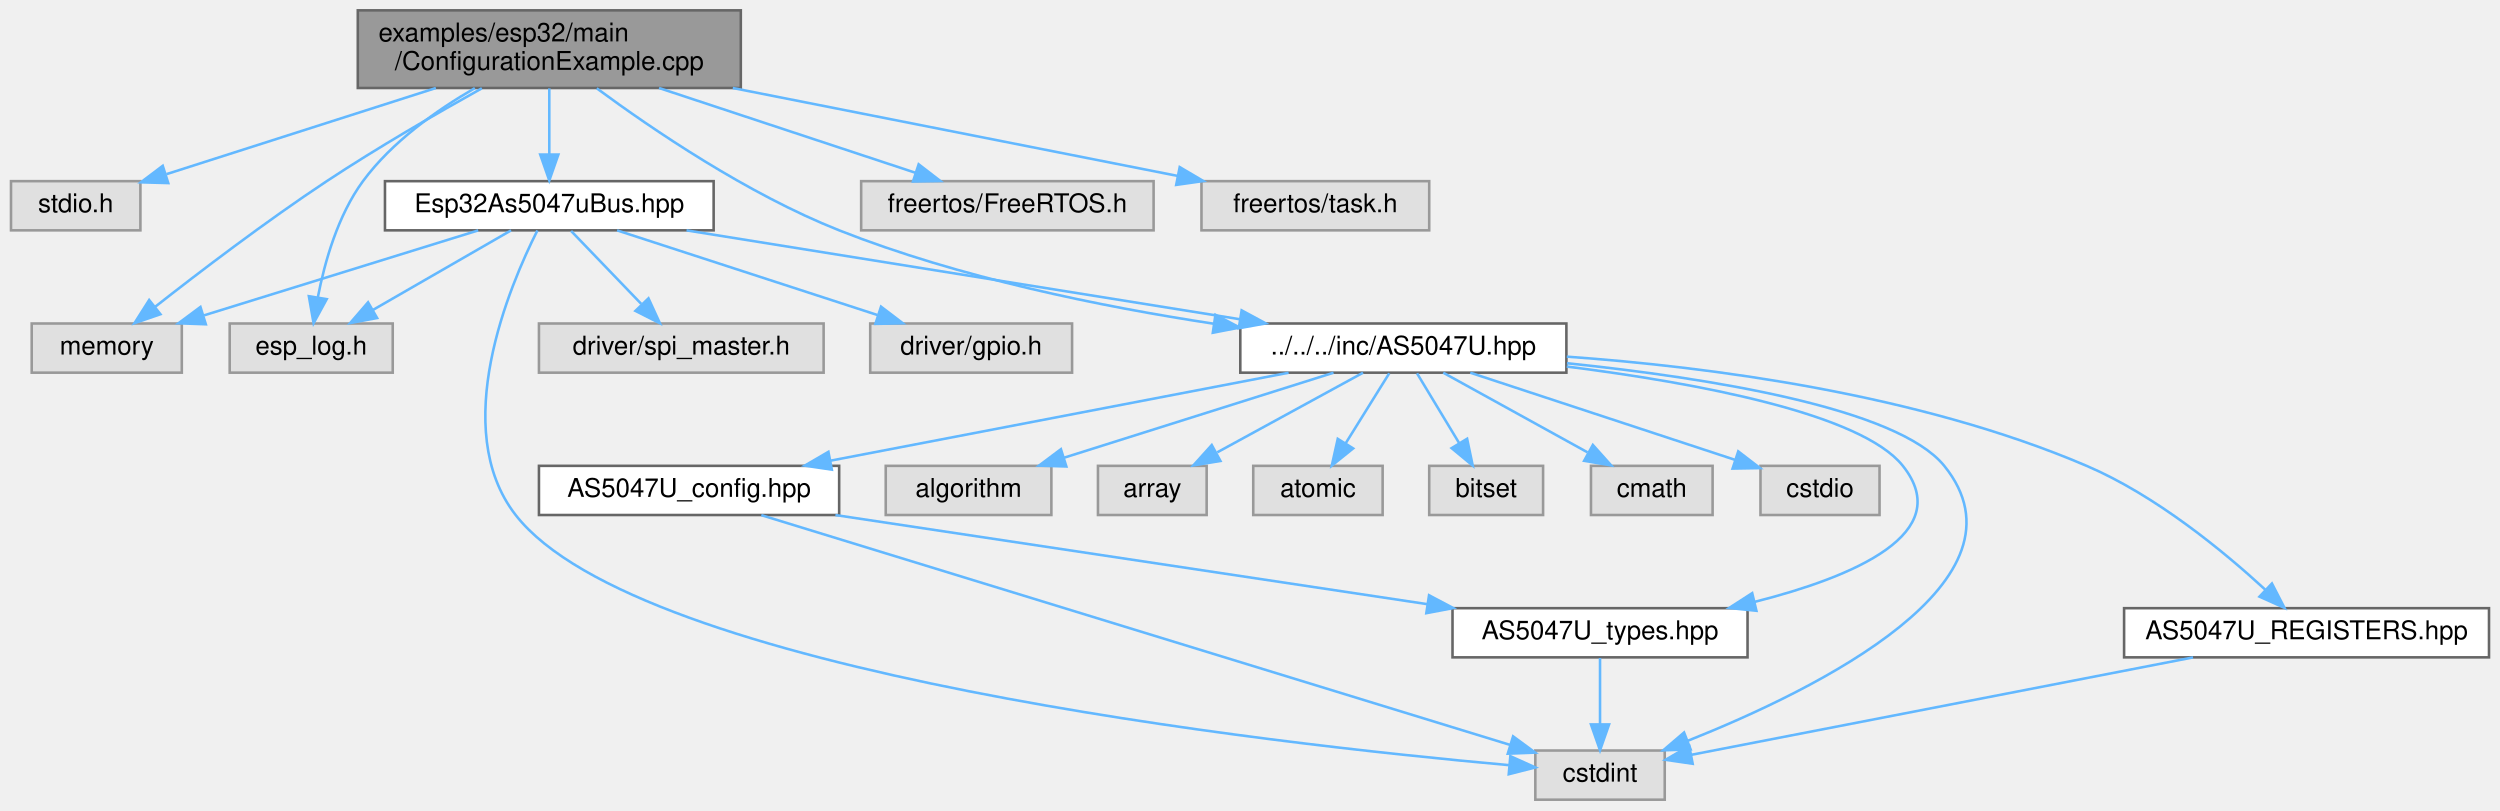
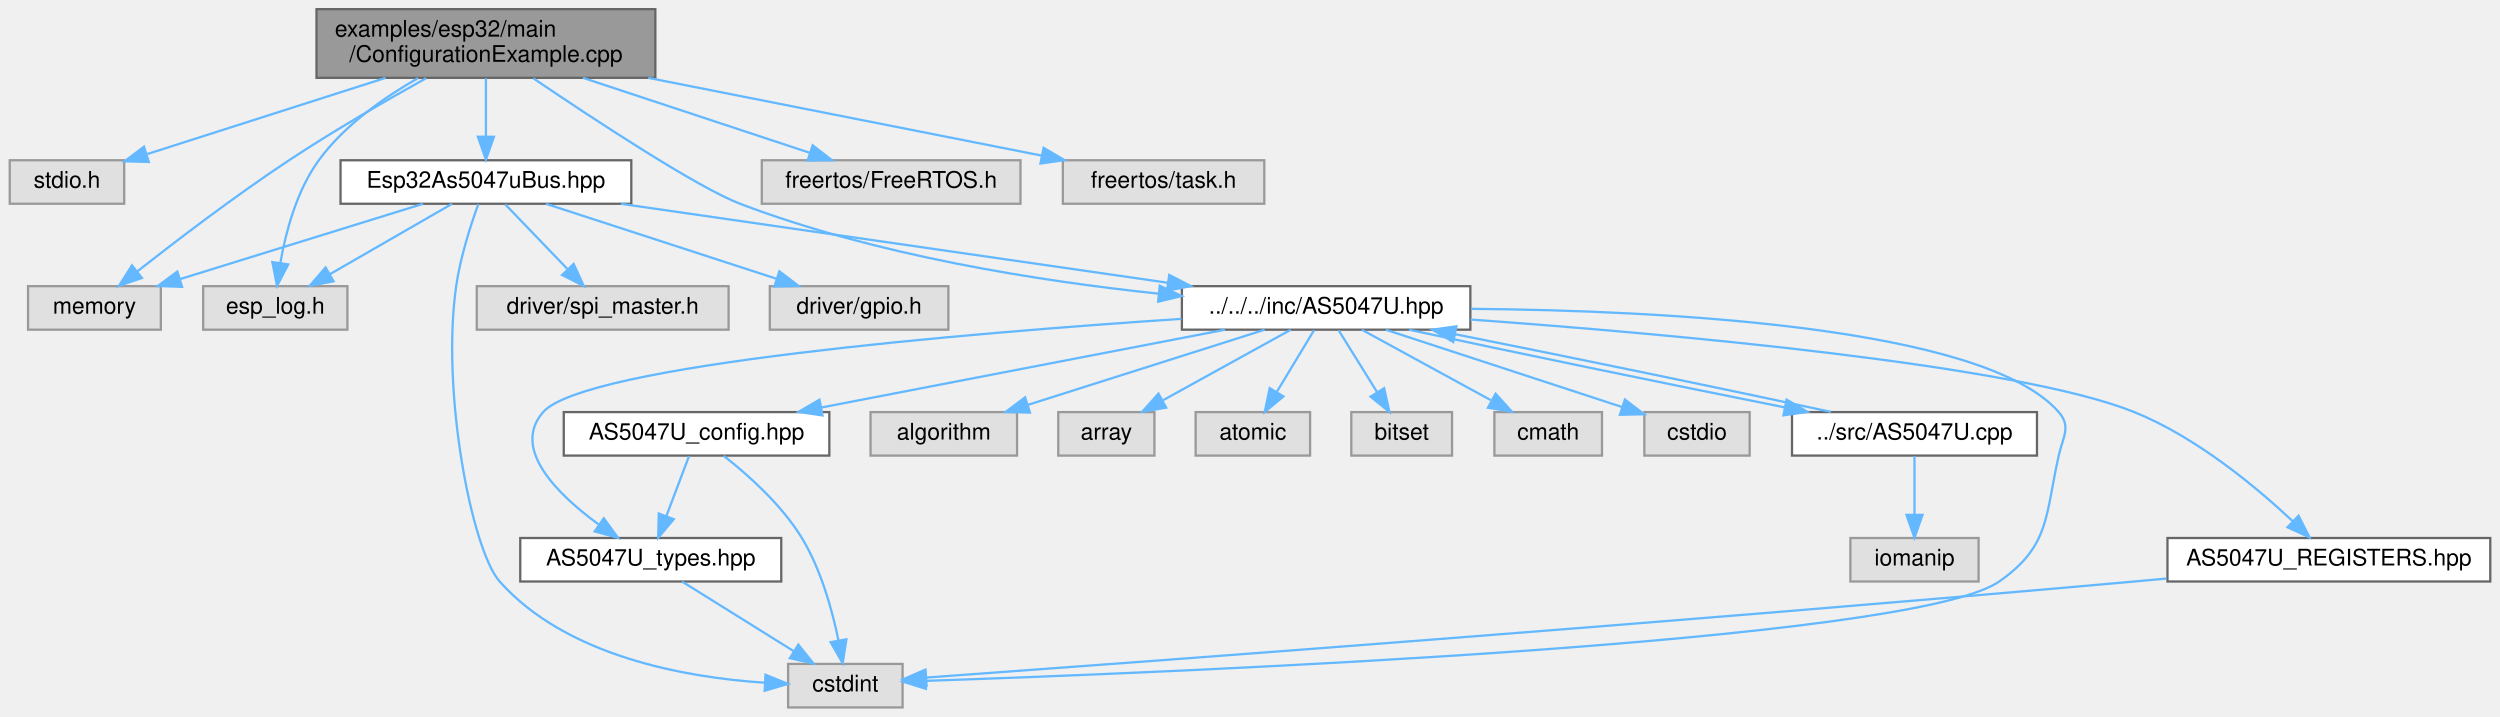
- <svg xmlns="http://www.w3.org/2000/svg" xmlns:xlink="http://www.w3.org/1999/xlink" width="966pt" height="313pt" viewBox="0.00 0.00 965.50 313.00">
+ <svg xmlns="http://www.w3.org/2000/svg" xmlns:xlink="http://www.w3.org/1999/xlink" width="1092pt" height="313pt" viewBox="0.00 0.00 1091.50 313.00">
  <g id="graph0" class="graph" transform="scale(1 1) rotate(0) translate(4 309)">
    <g id="Node000001" class="node">
      <g id="a_Node000001">
        <a xlink:title="Configuration example with ABI, UVW, and PWM setup.">
          <polygon fill="#999999" stroke="#666666" points="282,-305 134,-305 134,-275 282,-275 282,-305" />
          <text text-anchor="start" x="142" y="-293" font-family="Helvetica,sans-Serif" font-size="10.00">examples/esp32/main</text>
          <text text-anchor="middle" x="208" y="-282" font-family="Helvetica,sans-Serif" font-size="10.00">/ConfigurationExample.cpp</text>
        </a>
      </g>
    </g>
    <g id="Node000002" class="node">
      <g id="a_Node000002">
        <a xlink:title=" ">
          <polygon fill="#e0e0e0" stroke="#999999" points="50,-239 0,-239 0,-220 50,-220 50,-239" />
          <text text-anchor="middle" x="25" y="-227" font-family="Helvetica,sans-Serif" font-size="10.00">stdio.h</text>
        </a>
      </g>
    </g>
    <g id="edge1_Node000001_Node000002" class="edge">
      <g id="a_edge1_Node000001_Node000002">
        <a xlink:title=" ">
          <path fill="none" stroke="#63b8ff" d="M164.17,-274.99C132.29,-264.8 89.71,-251.18 60.07,-241.71" />
          <polygon fill="#63b8ff" stroke="#63b8ff" points="60.76,-238.26 50.17,-238.55 58.63,-244.93 60.76,-238.26" />
        </a>
      </g>
    </g>
    <g id="Node000003" class="node">
      <g id="a_Node000003">
        <a xlink:title=" ">
          <polygon fill="#e0e0e0" stroke="#999999" points="66,-184 8,-184 8,-165 66,-165 66,-184" />
          <text text-anchor="middle" x="37" y="-172" font-family="Helvetica,sans-Serif" font-size="10.00">memory</text>
        </a>
      </g>
    </g>
    <g id="edge2_Node000001_Node000003" class="edge">
      <g id="a_edge2_Node000001_Node000003">
        <a xlink:title=" ">
          <path fill="none" stroke="#63b8ff" d="M181.94,-274.88C164.64,-265.25 141.59,-251.95 122,-239 98.45,-223.43 72.63,-203.74 55.7,-190.45" />
          <polygon fill="#63b8ff" stroke="#63b8ff" points="57.73,-187.59 47.71,-184.13 53.39,-193.08 57.73,-187.59" />
        </a>
      </g>
    </g>
    <g id="Node000004" class="node">
      <g id="a_Node000004">
        <a xlink:title=" ">
          <polygon fill="#e0e0e0" stroke="#999999" points="441.5,-239 328.5,-239 328.5,-220 441.5,-220 441.5,-239" />
          <text text-anchor="middle" x="385" y="-227" font-family="Helvetica,sans-Serif" font-size="10.00">freertos/FreeRTOS.h</text>
        </a>
      </g>
    </g>
    <g id="edge3_Node000001_Node000004" class="edge">
      <g id="a_edge3_Node000001_Node000004">
        <a xlink:title=" ">
          <path fill="none" stroke="#63b8ff" d="M250.4,-274.99C280.68,-264.98 320.95,-251.67 349.53,-242.22" />
          <polygon fill="#63b8ff" stroke="#63b8ff" points="350.72,-245.52 359.12,-239.05 348.53,-238.87 350.72,-245.52" />
        </a>
      </g>
    </g>
    <g id="Node000005" class="node">
      <g id="a_Node000005">
        <a xlink:title=" ">
          <polygon fill="#e0e0e0" stroke="#999999" points="548,-239 460,-239 460,-220 548,-220 548,-239" />
          <text text-anchor="middle" x="504" y="-227" font-family="Helvetica,sans-Serif" font-size="10.00">freertos/task.h</text>
        </a>
      </g>
    </g>
    <g id="edge4_Node000001_Node000005" class="edge">
      <g id="a_edge4_Node000001_Node000005">
        <a xlink:title=" ">
          <path fill="none" stroke="#63b8ff" d="M278.9,-274.99C331.75,-264.54 402.8,-250.5 450.84,-241.01" />
          <polygon fill="#63b8ff" stroke="#63b8ff" points="451.59,-244.43 460.72,-239.05 450.23,-237.56 451.59,-244.43" />
        </a>
      </g>
    </g>
    <g id="Node000006" class="node">
      <g id="a_Node000006">
        <a xlink:title=" ">
          <polygon fill="#e0e0e0" stroke="#999999" points="147.5,-184 84.5,-184 84.5,-165 147.5,-165 147.5,-184" />
          <text text-anchor="middle" x="116" y="-172" font-family="Helvetica,sans-Serif" font-size="10.00">esp_log.h</text>
        </a>
      </g>
    </g>
    <g id="edge5_Node000001_Node000006" class="edge">
      <g id="a_edge5_Node000001_Node000006">
        <a xlink:title=" ">
-           <path fill="none" stroke="#63b8ff" d="M179.23,-274.95C164.43,-266.4 147.19,-254.2 136,-239 126.26,-225.76 121.17,-207.64 118.57,-194.14" />
-           <polygon fill="#63b8ff" stroke="#63b8ff" points="121.99,-193.41 116.92,-184.1 115.09,-194.54 121.99,-193.41" />
+           <path fill="none" stroke="#63b8ff" d="M178.38,-274.89C163.43,-266.4 146.14,-254.26 135,-239 125.35,-225.78 120.56,-207.66 118.21,-194.16" />
+           <polygon fill="#63b8ff" stroke="#63b8ff" points="121.65,-193.5 116.75,-184.11 114.72,-194.51 121.65,-193.5" />
        </a>
      </g>
    </g>
    <g id="Node000007" class="node">
      <g id="a_Node000007">
        <a xlink:href="AS5047U_8hpp.html" target="_top" xlink:title="Driver for AMS AS5047U Magnetic Rotary Position Sensor (C++21).">
-           <polygon fill="white" stroke="#666666" points="601,-184 475,-184 475,-165 601,-165 601,-184" />
-           <text text-anchor="middle" x="538" y="-172" font-family="Helvetica,sans-Serif" font-size="10.00">../../../inc/AS5047U.hpp</text>
+           <polygon fill="white" stroke="#666666" points="638,-184 512,-184 512,-165 638,-165 638,-184" />
+           <text text-anchor="middle" x="575" y="-172" font-family="Helvetica,sans-Serif" font-size="10.00">../../../inc/AS5047U.hpp</text>
        </a>
      </g>
    </g>
    <g id="edge6_Node000001_Node000007" class="edge">
      <g id="a_edge6_Node000001_Node000007">
        <a xlink:title=" ">
-           <path fill="none" stroke="#63b8ff" d="M226.34,-274.87C247.68,-259.12 284.54,-234.03 320,-220 366.39,-201.65 421.45,-190.49 464.63,-183.93" />
-           <polygon fill="#63b8ff" stroke="#63b8ff" points="465.39,-187.36 474.78,-182.44 464.38,-180.43 465.39,-187.36" />
-         </a>
-       </g>
-     </g>
-     <g id="Node000018" class="node">
-       <g id="a_Node000018">
+           <path fill="none" stroke="#63b8ff" d="M228.73,-274.77C255.39,-256.72 300.45,-227.07 319,-220 378.18,-197.44 449.44,-186.25 501.74,-180.73" />
+           <polygon fill="#63b8ff" stroke="#63b8ff" points="502.33,-184.19 511.93,-179.7 501.63,-177.22 502.33,-184.19" />
+         </a>
+       </g>
+     </g>
+     <g id="Node000020" class="node">
+       <g id="a_Node000020">
        <a xlink:href="Esp32As5047uBus_8hpp.html" target="_top" xlink:title="ESP32 SPI transport implementation for AS5047U driver.">
          <polygon fill="white" stroke="#666666" points="271.5,-239 144.5,-239 144.5,-220 271.5,-220 271.5,-239" />
          <text text-anchor="middle" x="208" y="-227" font-family="Helvetica,sans-Serif" font-size="10.00">Esp32As5047uBus.hpp</text>
        </a>
      </g>
    </g>
-     <g id="edge21_Node000001_Node000018" class="edge">
-       <g id="a_edge21_Node000001_Node000018">
+     <g id="edge24_Node000001_Node000020" class="edge">
+       <g id="a_edge24_Node000001_Node000020">
        <a xlink:title=" ">
          <path fill="none" stroke="#63b8ff" d="M208,-274.84C208,-267.21 208,-257.7 208,-249.45" />
          <polygon fill="#63b8ff" stroke="#63b8ff" points="211.5,-249.27 208,-239.27 204.5,-249.27 211.5,-249.27" />
        </a>
      </g>
    </g>
    <g id="Node000008" class="node">
      <g id="a_Node000008">
        <a xlink:href="AS5047U__REGISTERS_8hpp.html" target="_top" xlink:title="Register definitions for the AS5047U Rotary Position Sensor.">
-           <polygon fill="white" stroke="#666666" points="957.5,-74 816.5,-74 816.5,-55 957.5,-55 957.5,-74" />
-           <text text-anchor="middle" x="887" y="-62" font-family="Helvetica,sans-Serif" font-size="10.00">AS5047U_REGISTERS.hpp</text>
+           <polygon fill="white" stroke="#666666" points="1083.5,-74 942.5,-74 942.5,-55 1083.5,-55 1083.5,-74" />
+           <text text-anchor="middle" x="1013" y="-62" font-family="Helvetica,sans-Serif" font-size="10.00">AS5047U_REGISTERS.hpp</text>
        </a>
      </g>
    </g>
    <g id="edge7_Node000007_Node000008" class="edge">
      <g id="a_edge7_Node000007_Node000008">
        <a xlink:title=" ">
-           <path fill="none" stroke="#63b8ff" d="M601.15,-171.19C656.16,-167.27 737.05,-156.79 802,-129 828.82,-117.52 854.99,-95.94 871.05,-81.15" />
-           <polygon fill="#63b8ff" stroke="#63b8ff" points="873.62,-83.54 878.48,-74.12 868.81,-78.45 873.62,-83.54" />
+           <path fill="none" stroke="#63b8ff" d="M638.05,-169.43C725,-163.16 876.8,-149.66 928,-129 955.06,-118.08 981.17,-96.37 997.15,-81.39" />
+           <polygon fill="#63b8ff" stroke="#63b8ff" points="999.77,-83.73 1004.54,-74.27 994.91,-78.69 999.77,-83.73" />
        </a>
      </g>
    </g>
    <g id="Node000009" class="node">
      <g id="a_Node000009">
        <a xlink:title=" ">
-           <polygon fill="#e0e0e0" stroke="#999999" points="639,-19 589,-19 589,0 639,0 639,-19" />
-           <text text-anchor="middle" x="614" y="-7" font-family="Helvetica,sans-Serif" font-size="10.00">cstdint</text>
+           <polygon fill="#e0e0e0" stroke="#999999" points="390,-19 340,-19 340,0 390,0 390,-19" />
+           <text text-anchor="middle" x="365" y="-7" font-family="Helvetica,sans-Serif" font-size="10.00">cstdint</text>
        </a>
      </g>
    </g>
    <g id="edge14_Node000007_Node000009" class="edge">
      <g id="a_edge14_Node000007_Node000009">
        <a xlink:title=" ">
-           <path fill="none" stroke="#63b8ff" d="M601.21,-168.65C655.87,-162.98 728.88,-151.38 747,-129 782.85,-84.72 698.23,-42.8 647.96,-22.78" />
-           <polygon fill="#63b8ff" stroke="#63b8ff" points="649,-19.43 638.41,-19.07 646.47,-25.96 649,-19.43" />
+           <path fill="none" stroke="#63b8ff" d="M638.3,-174.1C721.91,-173.38 862.41,-166.44 895,-129 900.54,-122.63 896.85,-118.24 895,-110 889.08,-83.62 891.18,-70.46 869,-55 830.68,-28.3 508.21,-15.25 400.14,-11.6" />
+           <polygon fill="#63b8ff" stroke="#63b8ff" points="400.18,-8.1 390.07,-11.26 399.95,-15.09 400.18,-8.1" />
        </a>
      </g>
    </g>
    <g id="Node000010" class="node">
      <g id="a_Node000010">
        <a xlink:title=" ">
-           <polygon fill="#e0e0e0" stroke="#999999" points="402,-129 338,-129 338,-110 402,-110 402,-129" />
-           <text text-anchor="middle" x="370" y="-117" font-family="Helvetica,sans-Serif" font-size="10.00">algorithm</text>
+           <polygon fill="#e0e0e0" stroke="#999999" points="440,-129 376,-129 376,-110 440,-110 440,-129" />
+           <text text-anchor="middle" x="408" y="-117" font-family="Helvetica,sans-Serif" font-size="10.00">algorithm</text>
        </a>
      </g>
    </g>
    <g id="edge9_Node000007_Node000010" class="edge">
      <g id="a_edge9_Node000007_Node000010">
        <a xlink:title=" ">
-           <path fill="none" stroke="#63b8ff" d="M511.01,-164.98C482.8,-156.09 438.36,-142.07 406.92,-132.15" />
-           <polygon fill="#63b8ff" stroke="#63b8ff" points="407.79,-128.75 397.2,-129.08 405.69,-135.43 407.79,-128.75" />
+           <path fill="none" stroke="#63b8ff" d="M548.17,-164.98C520.13,-156.09 475.95,-142.07 444.7,-132.15" />
+           <polygon fill="#63b8ff" stroke="#63b8ff" points="445.63,-128.77 435.04,-129.08 443.51,-135.44 445.63,-128.77" />
        </a>
      </g>
    </g>
    <g id="Node000011" class="node">
      <g id="a_Node000011">
        <a xlink:title=" ">
-           <polygon fill="#e0e0e0" stroke="#999999" points="462,-129 420,-129 420,-110 462,-110 462,-129" />
-           <text text-anchor="middle" x="441" y="-117" font-family="Helvetica,sans-Serif" font-size="10.00">array</text>
+           <polygon fill="#e0e0e0" stroke="#999999" points="500,-129 458,-129 458,-110 500,-110 500,-129" />
+           <text text-anchor="middle" x="479" y="-117" font-family="Helvetica,sans-Serif" font-size="10.00">array</text>
        </a>
      </g>
    </g>
    <g id="edge10_Node000007_Node000011" class="edge">
      <g id="a_edge10_Node000007_Node000011">
        <a xlink:title=" ">
-           <path fill="none" stroke="#63b8ff" d="M522.42,-164.98C507.23,-156.69 483.9,-143.94 466.1,-134.22" />
-           <polygon fill="#63b8ff" stroke="#63b8ff" points="467.32,-130.89 456.87,-129.17 463.97,-137.04 467.32,-130.89" />
+           <path fill="none" stroke="#63b8ff" d="M559.58,-164.98C544.55,-156.69 521.46,-143.94 503.84,-134.22" />
+           <polygon fill="#63b8ff" stroke="#63b8ff" points="505.15,-130.94 494.7,-129.17 501.77,-137.07 505.15,-130.94" />
        </a>
      </g>
    </g>
    <g id="Node000012" class="node">
      <g id="a_Node000012">
        <a xlink:title=" ">
-           <polygon fill="#e0e0e0" stroke="#999999" points="530,-129 480,-129 480,-110 530,-110 530,-129" />
-           <text text-anchor="middle" x="505" y="-117" font-family="Helvetica,sans-Serif" font-size="10.00">atomic</text>
+           <polygon fill="#e0e0e0" stroke="#999999" points="568,-129 518,-129 518,-110 568,-110 568,-129" />
+           <text text-anchor="middle" x="543" y="-117" font-family="Helvetica,sans-Serif" font-size="10.00">atomic</text>
        </a>
      </g>
    </g>
    <g id="edge11_Node000007_Node000012" class="edge">
      <g id="a_edge11_Node000007_Node000012">
        <a xlink:title=" ">
-           <path fill="none" stroke="#63b8ff" d="M532.55,-164.75C527.99,-157.42 521.33,-146.73 515.71,-137.7" />
-           <polygon fill="#63b8ff" stroke="#63b8ff" points="518.6,-135.73 510.35,-129.09 512.66,-139.43 518.6,-135.73" />
+           <path fill="none" stroke="#63b8ff" d="M569.72,-164.75C565.29,-157.42 558.84,-146.73 553.38,-137.7" />
+           <polygon fill="#63b8ff" stroke="#63b8ff" points="556.35,-135.84 548.19,-129.09 550.36,-139.46 556.35,-135.84" />
        </a>
      </g>
    </g>
    <g id="Node000013" class="node">
      <g id="a_Node000013">
        <a xlink:title=" ">
-           <polygon fill="#e0e0e0" stroke="#999999" points="592,-129 548,-129 548,-110 592,-110 592,-129" />
-           <text text-anchor="middle" x="570" y="-117" font-family="Helvetica,sans-Serif" font-size="10.00">bitset</text>
+           <polygon fill="#e0e0e0" stroke="#999999" points="630,-129 586,-129 586,-110 630,-110 630,-129" />
+           <text text-anchor="middle" x="608" y="-117" font-family="Helvetica,sans-Serif" font-size="10.00">bitset</text>
        </a>
      </g>
    </g>
    <g id="edge12_Node000007_Node000013" class="edge">
      <g id="a_edge12_Node000007_Node000013">
        <a xlink:title=" ">
-           <path fill="none" stroke="#63b8ff" d="M543.28,-164.75C547.71,-157.42 554.16,-146.73 559.62,-137.7" />
-           <polygon fill="#63b8ff" stroke="#63b8ff" points="562.64,-139.46 564.81,-129.09 556.65,-135.84 562.64,-139.46" />
+           <path fill="none" stroke="#63b8ff" d="M580.45,-164.75C585.01,-157.42 591.67,-146.73 597.29,-137.7" />
+           <polygon fill="#63b8ff" stroke="#63b8ff" points="600.34,-139.43 602.65,-129.09 594.4,-135.73 600.34,-139.43" />
        </a>
      </g>
    </g>
    <g id="Node000014" class="node">
      <g id="a_Node000014">
        <a xlink:title=" ">
-           <polygon fill="#e0e0e0" stroke="#999999" points="657.5,-129 610.5,-129 610.5,-110 657.5,-110 657.5,-129" />
-           <text text-anchor="middle" x="634" y="-117" font-family="Helvetica,sans-Serif" font-size="10.00">cmath</text>
+           <polygon fill="#e0e0e0" stroke="#999999" points="695.5,-129 648.5,-129 648.5,-110 695.5,-110 695.5,-129" />
+           <text text-anchor="middle" x="672" y="-117" font-family="Helvetica,sans-Serif" font-size="10.00">cmath</text>
        </a>
      </g>
    </g>
    <g id="edge13_Node000007_Node000014" class="edge">
      <g id="a_edge13_Node000007_Node000014">
        <a xlink:title=" ">
-           <path fill="none" stroke="#63b8ff" d="M553.42,-164.98C568.45,-156.69 591.54,-143.94 609.16,-134.22" />
-           <polygon fill="#63b8ff" stroke="#63b8ff" points="611.23,-137.07 618.3,-129.17 607.85,-130.94 611.23,-137.07" />
+           <path fill="none" stroke="#63b8ff" d="M590.58,-164.98C605.77,-156.69 629.1,-143.94 646.9,-134.22" />
+           <polygon fill="#63b8ff" stroke="#63b8ff" points="649.03,-137.04 656.13,-129.17 645.68,-130.89 649.03,-137.04" />
        </a>
      </g>
    </g>
    <g id="Node000015" class="node">
      <g id="a_Node000015">
        <a xlink:title=" ">
-           <polygon fill="#e0e0e0" stroke="#999999" points="722,-129 676,-129 676,-110 722,-110 722,-129" />
-           <text text-anchor="middle" x="699" y="-117" font-family="Helvetica,sans-Serif" font-size="10.00">cstdio</text>
+           <polygon fill="#e0e0e0" stroke="#999999" points="760,-129 714,-129 714,-110 760,-110 760,-129" />
+           <text text-anchor="middle" x="737" y="-117" font-family="Helvetica,sans-Serif" font-size="10.00">cstdio</text>
        </a>
      </g>
    </g>
    <g id="edge15_Node000007_Node000015" class="edge">
      <g id="a_edge15_Node000007_Node000015">
        <a xlink:title=" ">
-           <path fill="none" stroke="#63b8ff" d="M563.87,-164.98C591.66,-155.84 635.9,-141.27 666.14,-131.32" />
-           <polygon fill="#63b8ff" stroke="#63b8ff" points="667.41,-134.59 675.81,-128.13 665.22,-127.94 667.41,-134.59" />
+           <path fill="none" stroke="#63b8ff" d="M601.03,-164.98C629.07,-155.81 673.76,-141.19 704.19,-131.23" />
+           <polygon fill="#63b8ff" stroke="#63b8ff" points="705.51,-134.49 713.92,-128.05 703.33,-127.83 705.51,-134.49" />
        </a>
      </g>
    </g>
    <g id="Node000016" class="node">
      <g id="a_Node000016">
        <a xlink:href="AS5047U__types_8hpp.html" target="_top" xlink:title="Type definitions for the AS5047U driver.">
-           <polygon fill="white" stroke="#666666" points="671,-74 557,-74 557,-55 671,-55 671,-74" />
-           <text text-anchor="middle" x="614" y="-62" font-family="Helvetica,sans-Serif" font-size="10.00">AS5047U_types.hpp</text>
+           <polygon fill="white" stroke="#666666" points="337,-74 223,-74 223,-55 337,-55 337,-74" />
+           <text text-anchor="middle" x="280" y="-62" font-family="Helvetica,sans-Serif" font-size="10.00">AS5047U_types.hpp</text>
        </a>
      </g>
    </g>
    <g id="edge16_Node000007_Node000016" class="edge">
      <g id="a_edge16_Node000007_Node000016">
        <a xlink:title=" ">
-           <path fill="none" stroke="#63b8ff" d="M601.11,-167.37C651.02,-161.07 714.89,-149.25 731,-129 751.69,-102.99 712.21,-86.16 673.64,-76.41" />
-           <polygon fill="#63b8ff" stroke="#63b8ff" points="674.43,-73 663.89,-74.08 672.8,-79.81 674.43,-73" />
+           <path fill="none" stroke="#63b8ff" d="M511.84,-169.73C418.07,-163.48 251.08,-149.58 233,-129 219,-113.06 239.08,-93.2 257.16,-79.97" />
+           <polygon fill="#63b8ff" stroke="#63b8ff" points="259.49,-82.63 265.72,-74.06 255.51,-76.87 259.49,-82.63" />
        </a>
      </g>
    </g>
    <g id="Node000017" class="node">
      <g id="a_Node000017">
        <a xlink:href="AS5047U__config_8hpp.html" target="_top" xlink:title=" ">
-           <polygon fill="white" stroke="#666666" points="320,-129 204,-129 204,-110 320,-110 320,-129" />
-           <text text-anchor="middle" x="262" y="-117" font-family="Helvetica,sans-Serif" font-size="10.00">AS5047U_config.hpp</text>
+           <polygon fill="white" stroke="#666666" points="358,-129 242,-129 242,-110 358,-110 358,-129" />
+           <text text-anchor="middle" x="300" y="-117" font-family="Helvetica,sans-Serif" font-size="10.00">AS5047U_config.hpp</text>
        </a>
      </g>
    </g>
    <g id="edge18_Node000007_Node000017" class="edge">
      <g id="a_edge18_Node000007_Node000017">
        <a xlink:title=" ">
-           <path fill="none" stroke="#63b8ff" d="M493.66,-164.98C445.51,-155.74 368.58,-140.97 316.71,-131.01" />
-           <polygon fill="#63b8ff" stroke="#63b8ff" points="317.17,-127.53 306.69,-129.08 315.85,-134.41 317.17,-127.53" />
+           <path fill="none" stroke="#63b8ff" d="M530.82,-164.98C482.85,-155.74 406.19,-140.97 354.52,-131.01" />
+           <polygon fill="#63b8ff" stroke="#63b8ff" points="355.01,-127.54 344.53,-129.08 353.69,-134.41 355.01,-127.54" />
+         </a>
+       </g>
+     </g>
+     <g id="Node000018" class="node">
+       <g id="a_Node000018">
+         <a xlink:href="AS5047U_8cpp.html" target="_top" xlink:title=" ">
+           <polygon fill="white" stroke="#666666" points="885.5,-129 778.5,-129 778.5,-110 885.5,-110 885.5,-129" />
+           <text text-anchor="middle" x="832" y="-117" font-family="Helvetica,sans-Serif" font-size="10.00">../src/AS5047U.cpp</text>
+         </a>
+       </g>
+     </g>
+     <g id="edge21_Node000007_Node000018" class="edge">
+       <g id="a_edge21_Node000007_Node000018">
+         <a xlink:title=" ">
+           <path fill="none" stroke="#63b8ff" d="M611.18,-164.98C653.88,-155.76 725.18,-141.03 775.23,-131.07" />
+           <polygon fill="#63b8ff" stroke="#63b8ff" points="776.13,-134.46 785.26,-129.08 774.77,-127.59 776.13,-134.46" />
        </a>
      </g>
    </g>
    <g id="edge8_Node000008_Node000009" class="edge">
      <g id="a_edge8_Node000008_Node000009">
        <a xlink:title=" ">
-           <path fill="none" stroke="#63b8ff" d="M843.14,-54.98C789.24,-44.52 698.87,-26.98 649.25,-17.34" />
-           <polygon fill="#63b8ff" stroke="#63b8ff" points="649.8,-13.88 639.31,-15.41 648.46,-20.76 649.8,-13.88" />
+           <path fill="none" stroke="#63b8ff" d="M942.05,-56.29C937.3,-55.85 932.58,-55.41 928,-55 728.58,-37.15 489.09,-19.46 400.33,-13.04" />
+           <polygon fill="#63b8ff" stroke="#63b8ff" points="400.49,-9.54 390.27,-12.31 399.99,-16.52 400.49,-9.54" />
        </a>
      </g>
    </g>
    <g id="edge17_Node000016_Node000009" class="edge">
      <g id="a_edge17_Node000016_Node000009">
        <a xlink:title=" ">
-           <path fill="none" stroke="#63b8ff" d="M614,-54.75C614,-47.8 614,-37.85 614,-29.13" />
-           <polygon fill="#63b8ff" stroke="#63b8ff" points="617.5,-29.09 614,-19.09 610.5,-29.09 617.5,-29.09" />
+           <path fill="none" stroke="#63b8ff" d="M293.66,-54.98C306.84,-46.77 327.03,-34.18 342.57,-24.49" />
+           <polygon fill="#63b8ff" stroke="#63b8ff" points="344.46,-27.43 351.09,-19.17 340.76,-21.49 344.46,-27.43" />
        </a>
      </g>
    </g>
    <g id="edge19_Node000017_Node000009" class="edge">
      <g id="a_edge19_Node000017_Node000009">
        <a xlink:title=" ">
-           <path fill="none" stroke="#63b8ff" d="M289.92,-109.94C353.61,-90.39 509.56,-42.55 579.3,-21.15" />
-           <polygon fill="#63b8ff" stroke="#63b8ff" points="580.41,-24.47 588.94,-18.19 578.36,-17.78 580.41,-24.47" />
+           <path fill="none" stroke="#63b8ff" d="M311.85,-109.9C322.27,-101.75 337.11,-88.62 346,-74 354.41,-60.17 359.31,-42.38 362.02,-29.14" />
+           <polygon fill="#63b8ff" stroke="#63b8ff" points="365.47,-29.75 363.82,-19.29 358.58,-28.5 365.47,-29.75" />
        </a>
      </g>
    </g>
    <g id="edge20_Node000017_Node000016" class="edge">
      <g id="a_edge20_Node000017_Node000016">
        <a xlink:title=" ">
-           <path fill="none" stroke="#63b8ff" d="M318.55,-109.98C380.94,-100.59 481.24,-85.49 547.39,-75.53" />
-           <polygon fill="#63b8ff" stroke="#63b8ff" points="547.93,-78.99 557.29,-74.04 546.88,-72.07 547.93,-78.99" />
-         </a>
-       </g>
-     </g>
-     <g id="edge27_Node000018_Node000003" class="edge">
-       <g id="a_edge27_Node000018_Node000003">
+           <path fill="none" stroke="#63b8ff" d="M296.7,-109.75C294.02,-102.65 290.15,-92.4 286.81,-83.56" />
+           <polygon fill="#63b8ff" stroke="#63b8ff" points="290.05,-82.21 283.24,-74.09 283.5,-84.68 290.05,-82.21" />
+         </a>
+       </g>
+     </g>
+     <g id="edge22_Node000018_Node000007" class="edge">
+       <g id="a_edge22_Node000018_Node000007">
+         <a xlink:title=" ">
+           <path fill="none" stroke="#63b8ff" d="M795.51,-129.08C752.68,-138.33 681.36,-153.07 631.41,-163" />
+           <polygon fill="#63b8ff" stroke="#63b8ff" points="630.54,-159.61 621.41,-164.98 631.9,-166.47 630.54,-159.61" />
+         </a>
+       </g>
+     </g>
+     <g id="Node000019" class="node">
+       <g id="a_Node000019">
+         <a xlink:title=" ">
+           <polygon fill="#e0e0e0" stroke="#999999" points="860,-74 804,-74 804,-55 860,-55 860,-74" />
+           <text text-anchor="middle" x="832" y="-62" font-family="Helvetica,sans-Serif" font-size="10.00">iomanip</text>
+         </a>
+       </g>
+     </g>
+     <g id="edge23_Node000018_Node000019" class="edge">
+       <g id="a_edge23_Node000018_Node000019">
+         <a xlink:title=" ">
+           <path fill="none" stroke="#63b8ff" d="M832,-109.75C832,-102.8 832,-92.85 832,-84.13" />
+           <polygon fill="#63b8ff" stroke="#63b8ff" points="835.5,-84.09 832,-74.09 828.5,-84.09 835.5,-84.09" />
+         </a>
+       </g>
+     </g>
+     <g id="edge30_Node000020_Node000003" class="edge">
+       <g id="a_edge30_Node000020_Node000003">
        <a xlink:title=" ">
          <path fill="none" stroke="#63b8ff" d="M180.53,-219.98C151.82,-211.09 106.58,-197.07 74.58,-187.15" />
          <polygon fill="#63b8ff" stroke="#63b8ff" points="75.28,-183.7 64.69,-184.08 73.2,-190.39 75.28,-183.7" />
        </a>
      </g>
    </g>
-     <g id="edge25_Node000018_Node000006" class="edge">
-       <g id="a_edge25_Node000018_Node000006">
+     <g id="edge28_Node000020_Node000006" class="edge">
+       <g id="a_edge28_Node000020_Node000006">
        <a xlink:title=" ">
          <path fill="none" stroke="#63b8ff" d="M193.22,-219.98C178.82,-211.69 156.69,-198.94 139.81,-189.22" />
          <polygon fill="#63b8ff" stroke="#63b8ff" points="141.46,-186.13 131.05,-184.17 137.97,-192.19 141.46,-186.13" />
        </a>
      </g>
    </g>
-     <g id="edge22_Node000018_Node000007" class="edge">
-       <g id="a_edge22_Node000018_Node000007">
-         <a xlink:title=" ">
-           <path fill="none" stroke="#63b8ff" d="M261.02,-219.98C319.27,-210.63 412.77,-195.61 474.78,-185.65" />
-           <polygon fill="#63b8ff" stroke="#63b8ff" points="475.52,-189.08 484.84,-184.04 474.41,-182.17 475.52,-189.08" />
-         </a>
-       </g>
-     </g>
-     <g id="edge26_Node000018_Node000009" class="edge">
-       <g id="a_edge26_Node000018_Node000009">
-         <a xlink:title=" ">
-           <path fill="none" stroke="#63b8ff" d="M203.4,-219.94C192.72,-198.79 169.07,-143.32 195,-110 242.48,-48.98 486.7,-21.62 578.8,-13.35" />
-           <polygon fill="#63b8ff" stroke="#63b8ff" points="579.34,-16.82 589,-12.46 578.73,-9.84 579.34,-16.82" />
-         </a>
-       </g>
-     </g>
-     <g id="Node000019" class="node">
-       <g id="a_Node000019">
+     <g id="edge25_Node000020_Node000007" class="edge">
+       <g id="a_edge25_Node000020_Node000007">
+         <a xlink:title=" ">
+           <path fill="none" stroke="#63b8ff" d="M266.96,-219.98C332.14,-210.57 437.01,-195.43 505.97,-185.47" />
+           <polygon fill="#63b8ff" stroke="#63b8ff" points="506.48,-188.93 515.88,-184.04 505.48,-182 506.48,-188.93" />
+         </a>
+       </g>
+     </g>
+     <g id="edge29_Node000020_Node000009" class="edge">
+       <g id="a_edge29_Node000020_Node000009">
+         <a xlink:title=" ">
+           <path fill="none" stroke="#63b8ff" d="M204.66,-219.8C201.45,-210.94 196.82,-196.75 195,-184 188.38,-137.75 201.89,-68.6 214,-55 243.16,-22.26 295.06,-13.08 329.76,-10.79" />
+           <polygon fill="#63b8ff" stroke="#63b8ff" points="330.11,-14.27 339.93,-10.28 329.76,-7.28 330.11,-14.27" />
+         </a>
+       </g>
+     </g>
+     <g id="Node000021" class="node">
+       <g id="a_Node000021">
        <a xlink:title=" ">
          <polygon fill="#e0e0e0" stroke="#999999" points="314,-184 204,-184 204,-165 314,-165 314,-184" />
          <text text-anchor="middle" x="259" y="-172" font-family="Helvetica,sans-Serif" font-size="10.00">driver/spi_master.h</text>
        </a>
      </g>
    </g>
-     <g id="edge23_Node000018_Node000019" class="edge">
-       <g id="a_edge23_Node000018_Node000019">
+     <g id="edge26_Node000020_Node000021" class="edge">
+       <g id="a_edge26_Node000020_Node000021">
        <a xlink:title=" ">
          <path fill="none" stroke="#63b8ff" d="M216.42,-219.75C223.77,-212.11 234.63,-200.82 243.54,-191.56" />
          <polygon fill="#63b8ff" stroke="#63b8ff" points="246.32,-193.72 250.74,-184.09 241.28,-188.87 246.32,-193.72" />
        </a>
      </g>
    </g>
-     <g id="Node000020" class="node">
-       <g id="a_Node000020">
+     <g id="Node000022" class="node">
+       <g id="a_Node000022">
        <a xlink:title=" ">
          <polygon fill="#e0e0e0" stroke="#999999" points="410,-184 332,-184 332,-165 410,-165 410,-184" />
          <text text-anchor="middle" x="371" y="-172" font-family="Helvetica,sans-Serif" font-size="10.00">driver/gpio.h</text>
        </a>
      </g>
    </g>
-     <g id="edge24_Node000018_Node000020" class="edge">
-       <g id="a_edge24_Node000018_Node000020">
+     <g id="edge27_Node000020_Node000022" class="edge">
+       <g id="a_edge27_Node000020_Node000022">
        <a xlink:title=" ">
          <path fill="none" stroke="#63b8ff" d="M234.19,-219.98C261.44,-211.13 304.3,-197.19 334.78,-187.28" />
          <polygon fill="#63b8ff" stroke="#63b8ff" points="336.18,-190.5 344.61,-184.08 334.01,-183.85 336.18,-190.5" />
        </a>
      </g>
    </g>
  </g>
</svg>
